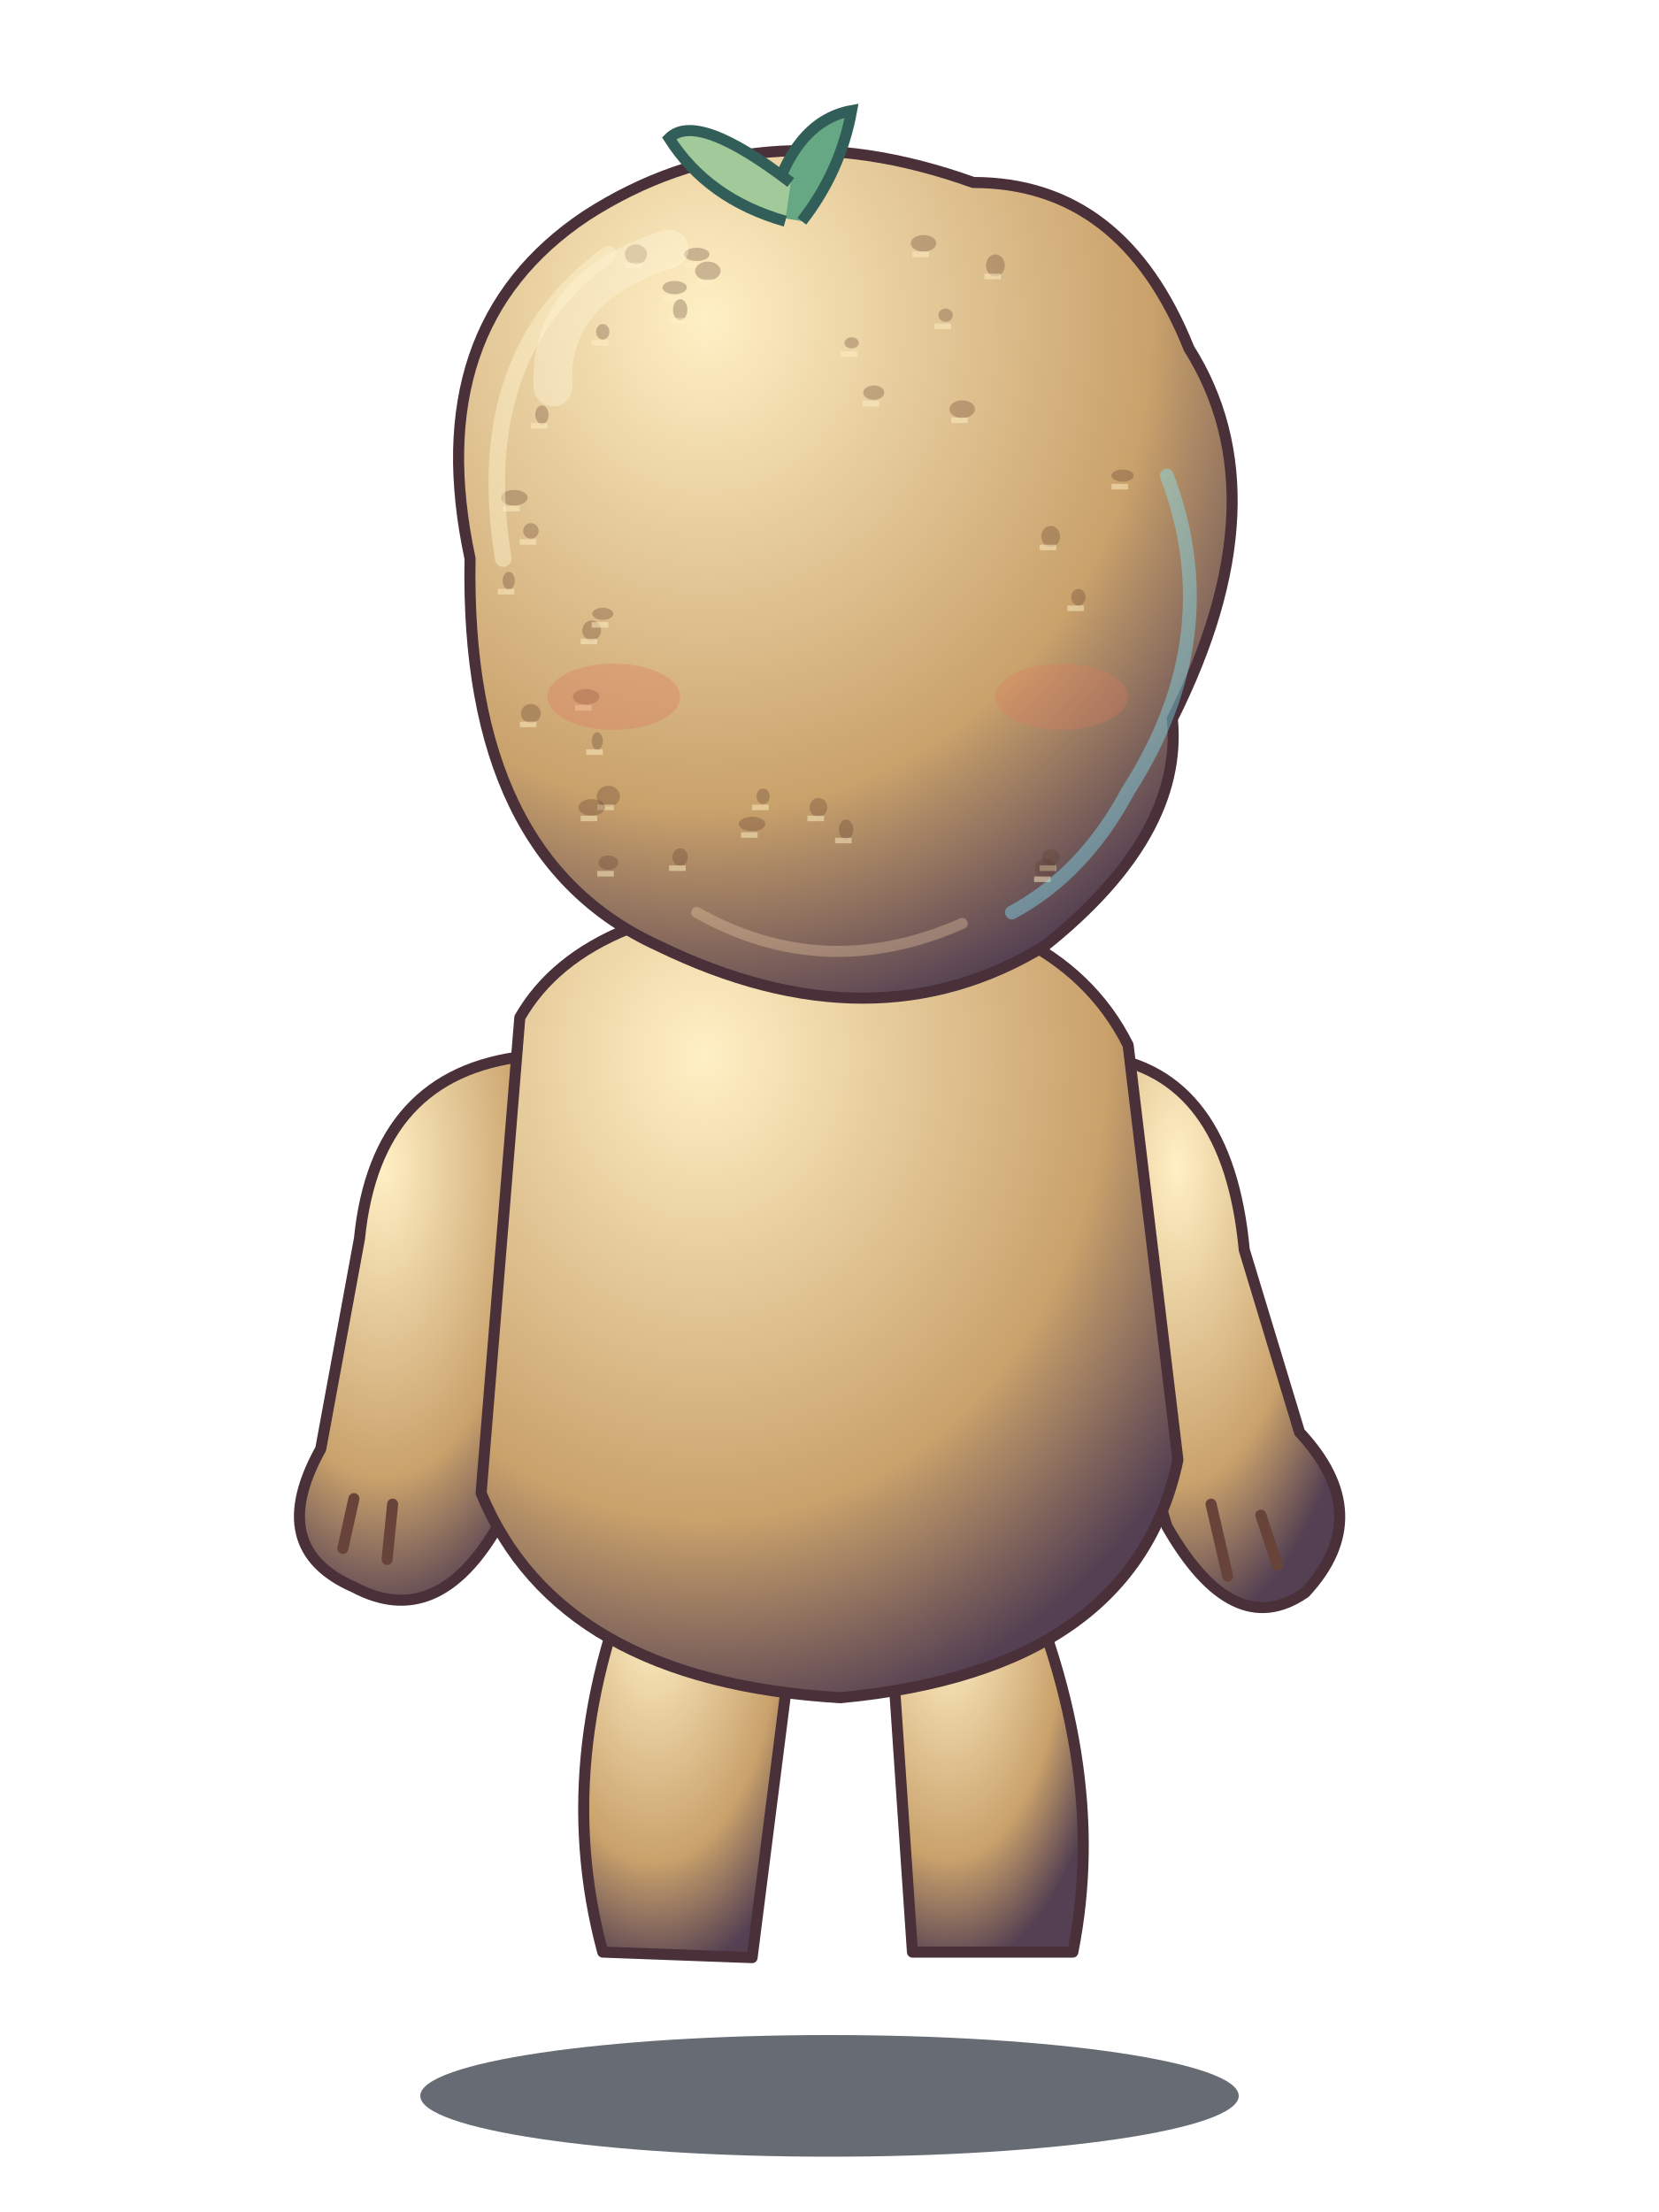
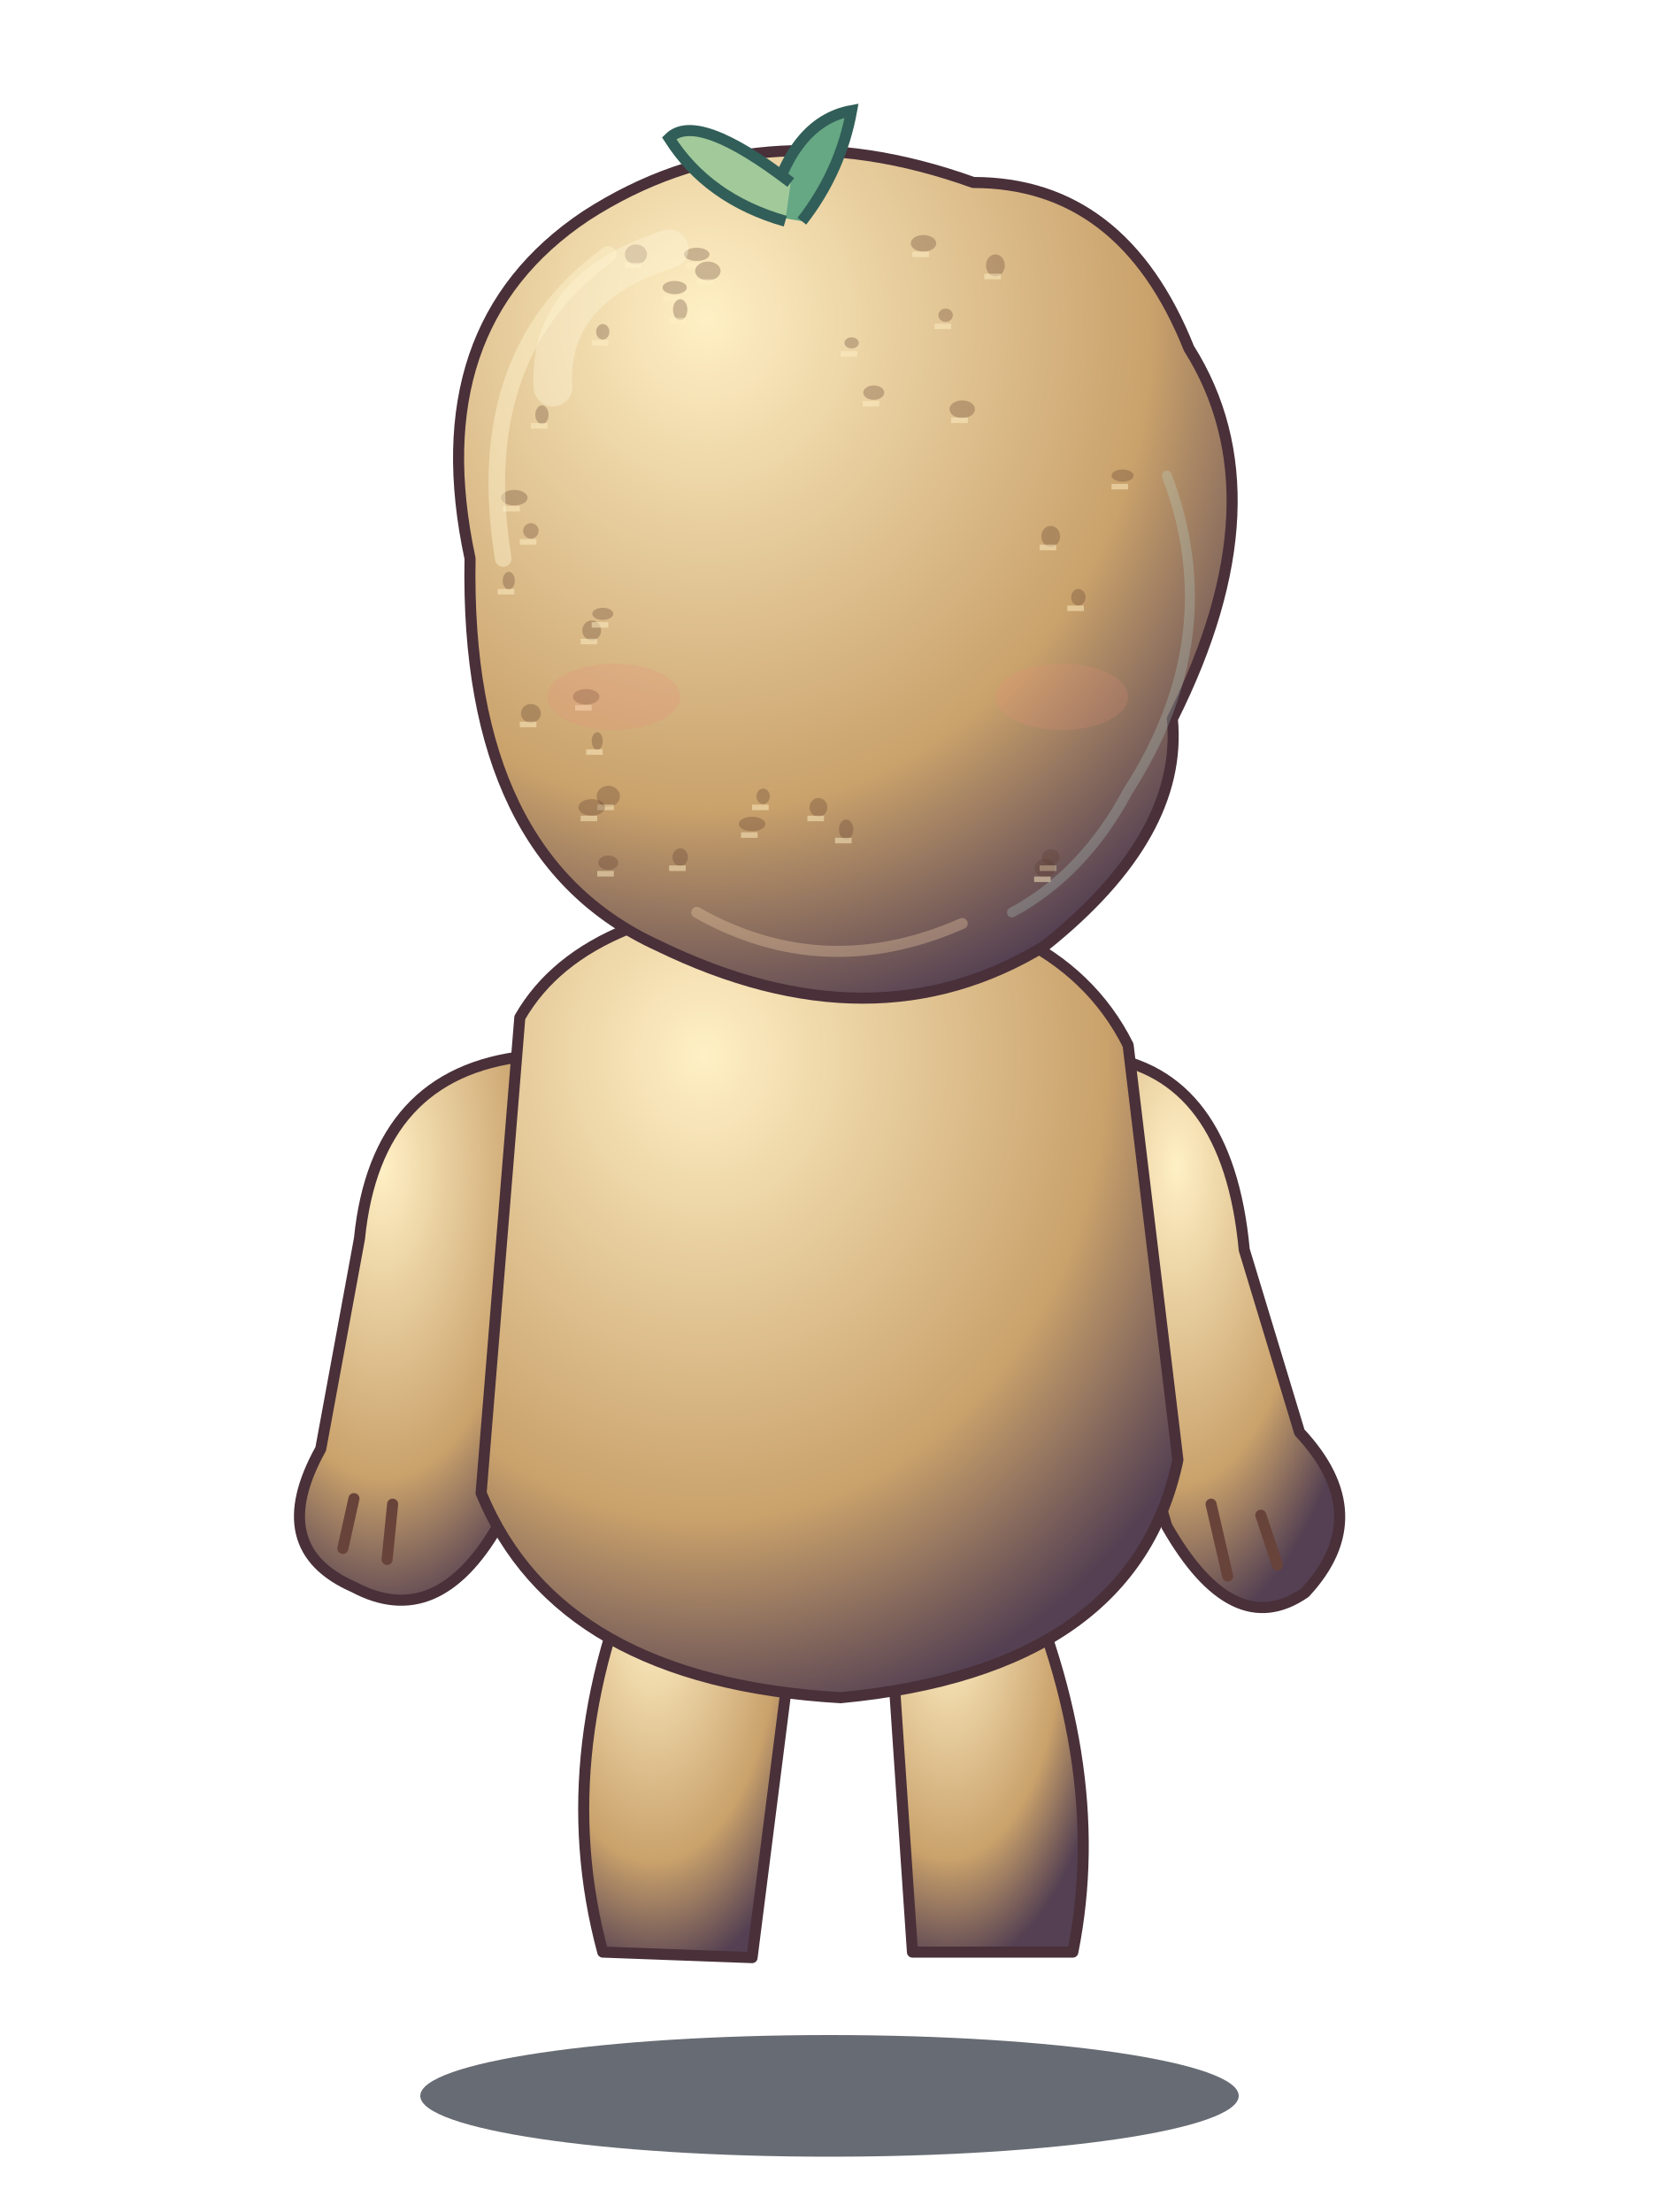
<svg xmlns="http://www.w3.org/2000/svg" viewBox="0 0 300 400">
  <defs>
    <radialGradient id="skin" cx=".32" cy=".2" r=".85">
      <stop stop-color="#fff0c5" />
      <stop offset=".68" stop-color="#c9a16b" />
      <stop offset="1" stop-color="#544052" />
    </radialGradient>
    <linearGradient id="cloth" x2=".8" y2="1">
      <stop stop-color="#3d5b75" />
      <stop offset=".5" stop-color="#253648" />
      <stop offset="1" stop-color="#101b2d" />
    </linearGradient>
    <linearGradient id="metal" x2=".75" y2="1">
      <stop stop-color="#dce6e9" />
      <stop offset=".3" stop-color="#7e98ac" />
      <stop offset=".48" stop-color="#e1e9eb" />
      <stop offset=".55" stop-color="#496477" />
      <stop offset="1" stop-color="#192c40" />
    </linearGradient>
    <linearGradient id="trim" x2="1" y2="1">
      <stop stop-color="#edfcff" />
      <stop offset=".4" stop-color="#62eafa" />
      <stop offset="1" stop-color="#287c9f" />
    </linearGradient>
    <linearGradient id="leather" x2=".8" y2="1">
      <stop stop-color="#c59269" />
      <stop offset=".5" stop-color="#855339" />
      <stop offset="1" stop-color="#392722" />
    </linearGradient>
    <linearGradient id="hair" x2=".3" y2="1">
      <stop stop-color="#8f5a36" />
      <stop offset=".6" stop-color="#492b25" />
      <stop offset="1" stop-color="#241b22" />
    </linearGradient>
    <radialGradient id="lens" cx=".3" cy=".15">
      <stop stop-color="#84d9ef" />
      <stop offset=".6" stop-color="#153e64" />
      <stop offset="1" stop-color="#09182b" />
    </radialGradient>
  </defs>
  <ellipse cx="150" cy="379" rx="74" ry="11" fill="#020916" opacity=".6" />
  <g stroke="#493039" stroke-width="2" stroke-linejoin="round">
    <path d="M118 276Q99 316 109 353L136 354L145 283Z" fill="url(#skin)" />
    <path d="M160 279L165 353L194 353Q201 318 182 278Z" fill="url(#skin)" />
    <path d="M95 191Q68 194 65 224L58 262Q48 280 64 287Q79 295 90 276L101 235Z" fill="url(#skin)" />
    <path d="M199 191Q222 194 225 226L235 259Q249 274 236 288Q223 297 211 276L199 236Z" fill="url(#skin)" />
    <path d="M94 184Q106 163 148 162Q191 163 204 189L213 264Q205 302 152 307Q101 304 87 270Z" fill="url(#skin)" />
    <path d="M85 101Q76 59 106 39Q137 19 176 33Q203 33 215 63Q232 90 212 130Q214 151 189 171Q158 190 119 171Q84 155 85 101Z" fill="url(#skin)" />
  </g>
  <ellipse cx="153" cy="150" rx="1.3" ry="1.8" fill="#59392d" opacity=".3" />
  <path d="M151 152l3 0" stroke="#fff0c5" opacity=".5" />
  <ellipse cx="195" cy="108" rx="1.3" ry="1.5" fill="#59392d" opacity=".3" />
  <path d="M193 110l3 0" stroke="#fff0c5" opacity=".5" />
  <ellipse cx="93" cy="90" rx="2.4" ry="1.4" fill="#59392d" opacity=".3" />
  <path d="M91 92l3 0" stroke="#fff0c5" opacity=".5" />
  <ellipse cx="110" cy="144" rx="2.1" ry="1.9" fill="#59392d" opacity=".3" />
  <path d="M108 146l3 0" stroke="#fff0c5" opacity=".5" />
  <ellipse cx="180" cy="48" rx="1.7" ry="2.0" fill="#59392d" opacity=".3" />
  <path d="M178 50l3 0" stroke="#fff0c5" opacity=".5" />
  <ellipse cx="190" cy="155" rx="1.6" ry="1.4" fill="#59392d" opacity=".3" />
  <path d="M188 157l3 0" stroke="#fff0c5" opacity=".5" />
  <ellipse cx="106" cy="126" rx="2.4" ry="1.4" fill="#59392d" opacity=".3" />
  <path d="M104 128l3 0" stroke="#fff0c5" opacity=".5" />
  <ellipse cx="107" cy="146" rx="2.4" ry="1.5" fill="#59392d" opacity=".3" />
  <path d="M105 148l3 0" stroke="#fff0c5" opacity=".5" />
  <ellipse cx="154" cy="62" rx="1.3" ry="1.0" fill="#59392d" opacity=".3" />
  <path d="M152 64l3 0" stroke="#fff0c5" opacity=".5" />
  <ellipse cx="122" cy="52" rx="2.2" ry="1.2" fill="#59392d" opacity=".3" />
  <path d="M120 54l3 0" stroke="#fff0c5" opacity=".5" />
  <ellipse cx="189" cy="157" rx="1.9" ry="1.7" fill="#59392d" opacity=".3" />
  <path d="M187 159l3 0" stroke="#fff0c5" opacity=".5" />
  <ellipse cx="107" cy="114" rx="1.7" ry="1.8" fill="#59392d" opacity=".3" />
  <path d="M105 116l3 0" stroke="#fff0c5" opacity=".5" />
  <ellipse cx="110" cy="156" rx="1.8" ry="1.3" fill="#59392d" opacity=".3" />
  <path d="M108 158l3 0" stroke="#fff0c5" opacity=".5" />
  <ellipse cx="126" cy="46" rx="2.3" ry="1.2" fill="#59392d" opacity=".3" />
  <path d="M124 48l3 0" stroke="#fff0c5" opacity=".5" />
  <ellipse cx="92" cy="105" rx="1.1" ry="1.6" fill="#59392d" opacity=".3" />
  <path d="M90 107l3 0" stroke="#fff0c5" opacity=".5" />
  <ellipse cx="158" cy="71" rx="1.9" ry="1.3" fill="#59392d" opacity=".3" />
  <path d="M156 73l3 0" stroke="#fff0c5" opacity=".5" />
  <ellipse cx="171" cy="57" rx="1.3" ry="1.2" fill="#59392d" opacity=".3" />
  <path d="M169 59l3 0" stroke="#fff0c5" opacity=".5" />
  <ellipse cx="136" cy="149" rx="2.4" ry="1.3" fill="#59392d" opacity=".3" />
  <path d="M134 151l3 0" stroke="#fff0c5" opacity=".5" />
  <ellipse cx="123" cy="56" rx="1.3" ry="1.9" fill="#59392d" opacity=".3" />
  <path d="M121 58l3 0" stroke="#fff0c5" opacity=".5" />
  <ellipse cx="96" cy="129" rx="1.8" ry="1.7" fill="#59392d" opacity=".3" />
  <path d="M94 131l3 0" stroke="#fff0c5" opacity=".5" />
  <ellipse cx="167" cy="44" rx="2.3" ry="1.5" fill="#59392d" opacity=".3" />
  <path d="M165 46l3 0" stroke="#fff0c5" opacity=".5" />
  <ellipse cx="123" cy="155" rx="1.4" ry="1.6" fill="#59392d" opacity=".3" />
  <path d="M121 157l3 0" stroke="#fff0c5" opacity=".5" />
  <ellipse cx="148" cy="146" rx="1.6" ry="1.7" fill="#59392d" opacity=".3" />
  <path d="M146 148l3 0" stroke="#fff0c5" opacity=".5" />
  <ellipse cx="128" cy="49" rx="2.3" ry="1.7" fill="#59392d" opacity=".3" />
  <path d="M126 51l3 0" stroke="#fff0c5" opacity=".5" />
  <ellipse cx="96" cy="96" rx="1.4" ry="1.4" fill="#59392d" opacity=".3" />
  <path d="M94 98l3 0" stroke="#fff0c5" opacity=".5" />
  <ellipse cx="203" cy="86" rx="2.0" ry="1.1" fill="#59392d" opacity=".3" />
  <path d="M201 88l3 0" stroke="#fff0c5" opacity=".5" />
  <ellipse cx="98" cy="75" rx="1.2" ry="1.7" fill="#59392d" opacity=".3" />
  <path d="M96 77l3 0" stroke="#fff0c5" opacity=".5" />
  <ellipse cx="138" cy="144" rx="1.2" ry="1.4" fill="#59392d" opacity=".3" />
  <path d="M136 146l3 0" stroke="#fff0c5" opacity=".5" />
  <ellipse cx="190" cy="97" rx="1.7" ry="1.9" fill="#59392d" opacity=".3" />
  <path d="M188 99l3 0" stroke="#fff0c5" opacity=".5" />
  <ellipse cx="109" cy="111" rx="1.9" ry="1.1" fill="#59392d" opacity=".3" />
  <path d="M107 113l3 0" stroke="#fff0c5" opacity=".5" />
  <ellipse cx="108" cy="134" rx="1.0" ry="1.6" fill="#59392d" opacity=".3" />
  <path d="M106 136l3 0" stroke="#fff0c5" opacity=".5" />
  <ellipse cx="174" cy="74" rx="2.3" ry="1.6" fill="#59392d" opacity=".3" />
  <path d="M172 76l3 0" stroke="#fff0c5" opacity=".5" />
  <ellipse cx="109" cy="60" rx="1.2" ry="1.4" fill="#59392d" opacity=".3" />
  <path d="M107 62l3 0" stroke="#fff0c5" opacity=".5" />
  <ellipse cx="115" cy="46" rx="2.0" ry="1.8" fill="#59392d" opacity=".3" />
  <path d="M113 48l3 0" stroke="#fff0c5" opacity=".5" />
  <path d="M100 70Q99 52 121 45" stroke="#fff6d9" opacity=".38" stroke-width="7" stroke-linecap="round" fill="none" />
  <path d="M91 101Q85 64 110 46" fill="none" stroke="#fff4ce" stroke-width="3" stroke-linecap="round" opacity=".45" />
-   <path d="M211 86Q222 115 204 143Q196 158 183 165" fill="none" stroke="#82ecff" stroke-width="2.5" stroke-linecap="round" opacity=".4" />
+   <path d="M211 86Q222 115 204 143Q196 158 183 165" fill="none" stroke="#bce8df" stroke-width="1.8" stroke-linecap="round" opacity=".24" />
  <path d="M126 165Q149 178 174 167" fill="none" stroke="#ffdfb1" stroke-width="2" stroke-linecap="round" opacity=".3" />
-   <ellipse cx="111" cy="126" rx="12" ry="6" fill="#dc785e" opacity=".35" />
-   <ellipse cx="192" cy="126" rx="12" ry="6" fill="#dc785e" opacity=".3" />
+   <ellipse cx="111" cy="126" rx="12" ry="6" fill="#e88b79" opacity=".23" />
+   <ellipse cx="192" cy="126" rx="12" ry="6" fill="#e88b79" opacity=".2" />
  <path d="M64 271l-2 9m9-8-1 10m158-8 3 9m-12-11 3 13" stroke="#68433a" stroke-width="2" stroke-linecap="round" />
  <path d="M139 39Q143 22 154 20Q152 31 145 40" fill="#66a784" stroke="#315e58" stroke-width="2" />
  <path d="M143 33Q126 20 121 25Q128 36 142 40" fill="#a1c99a" stroke="#315e58" stroke-width="2" />
</svg>
